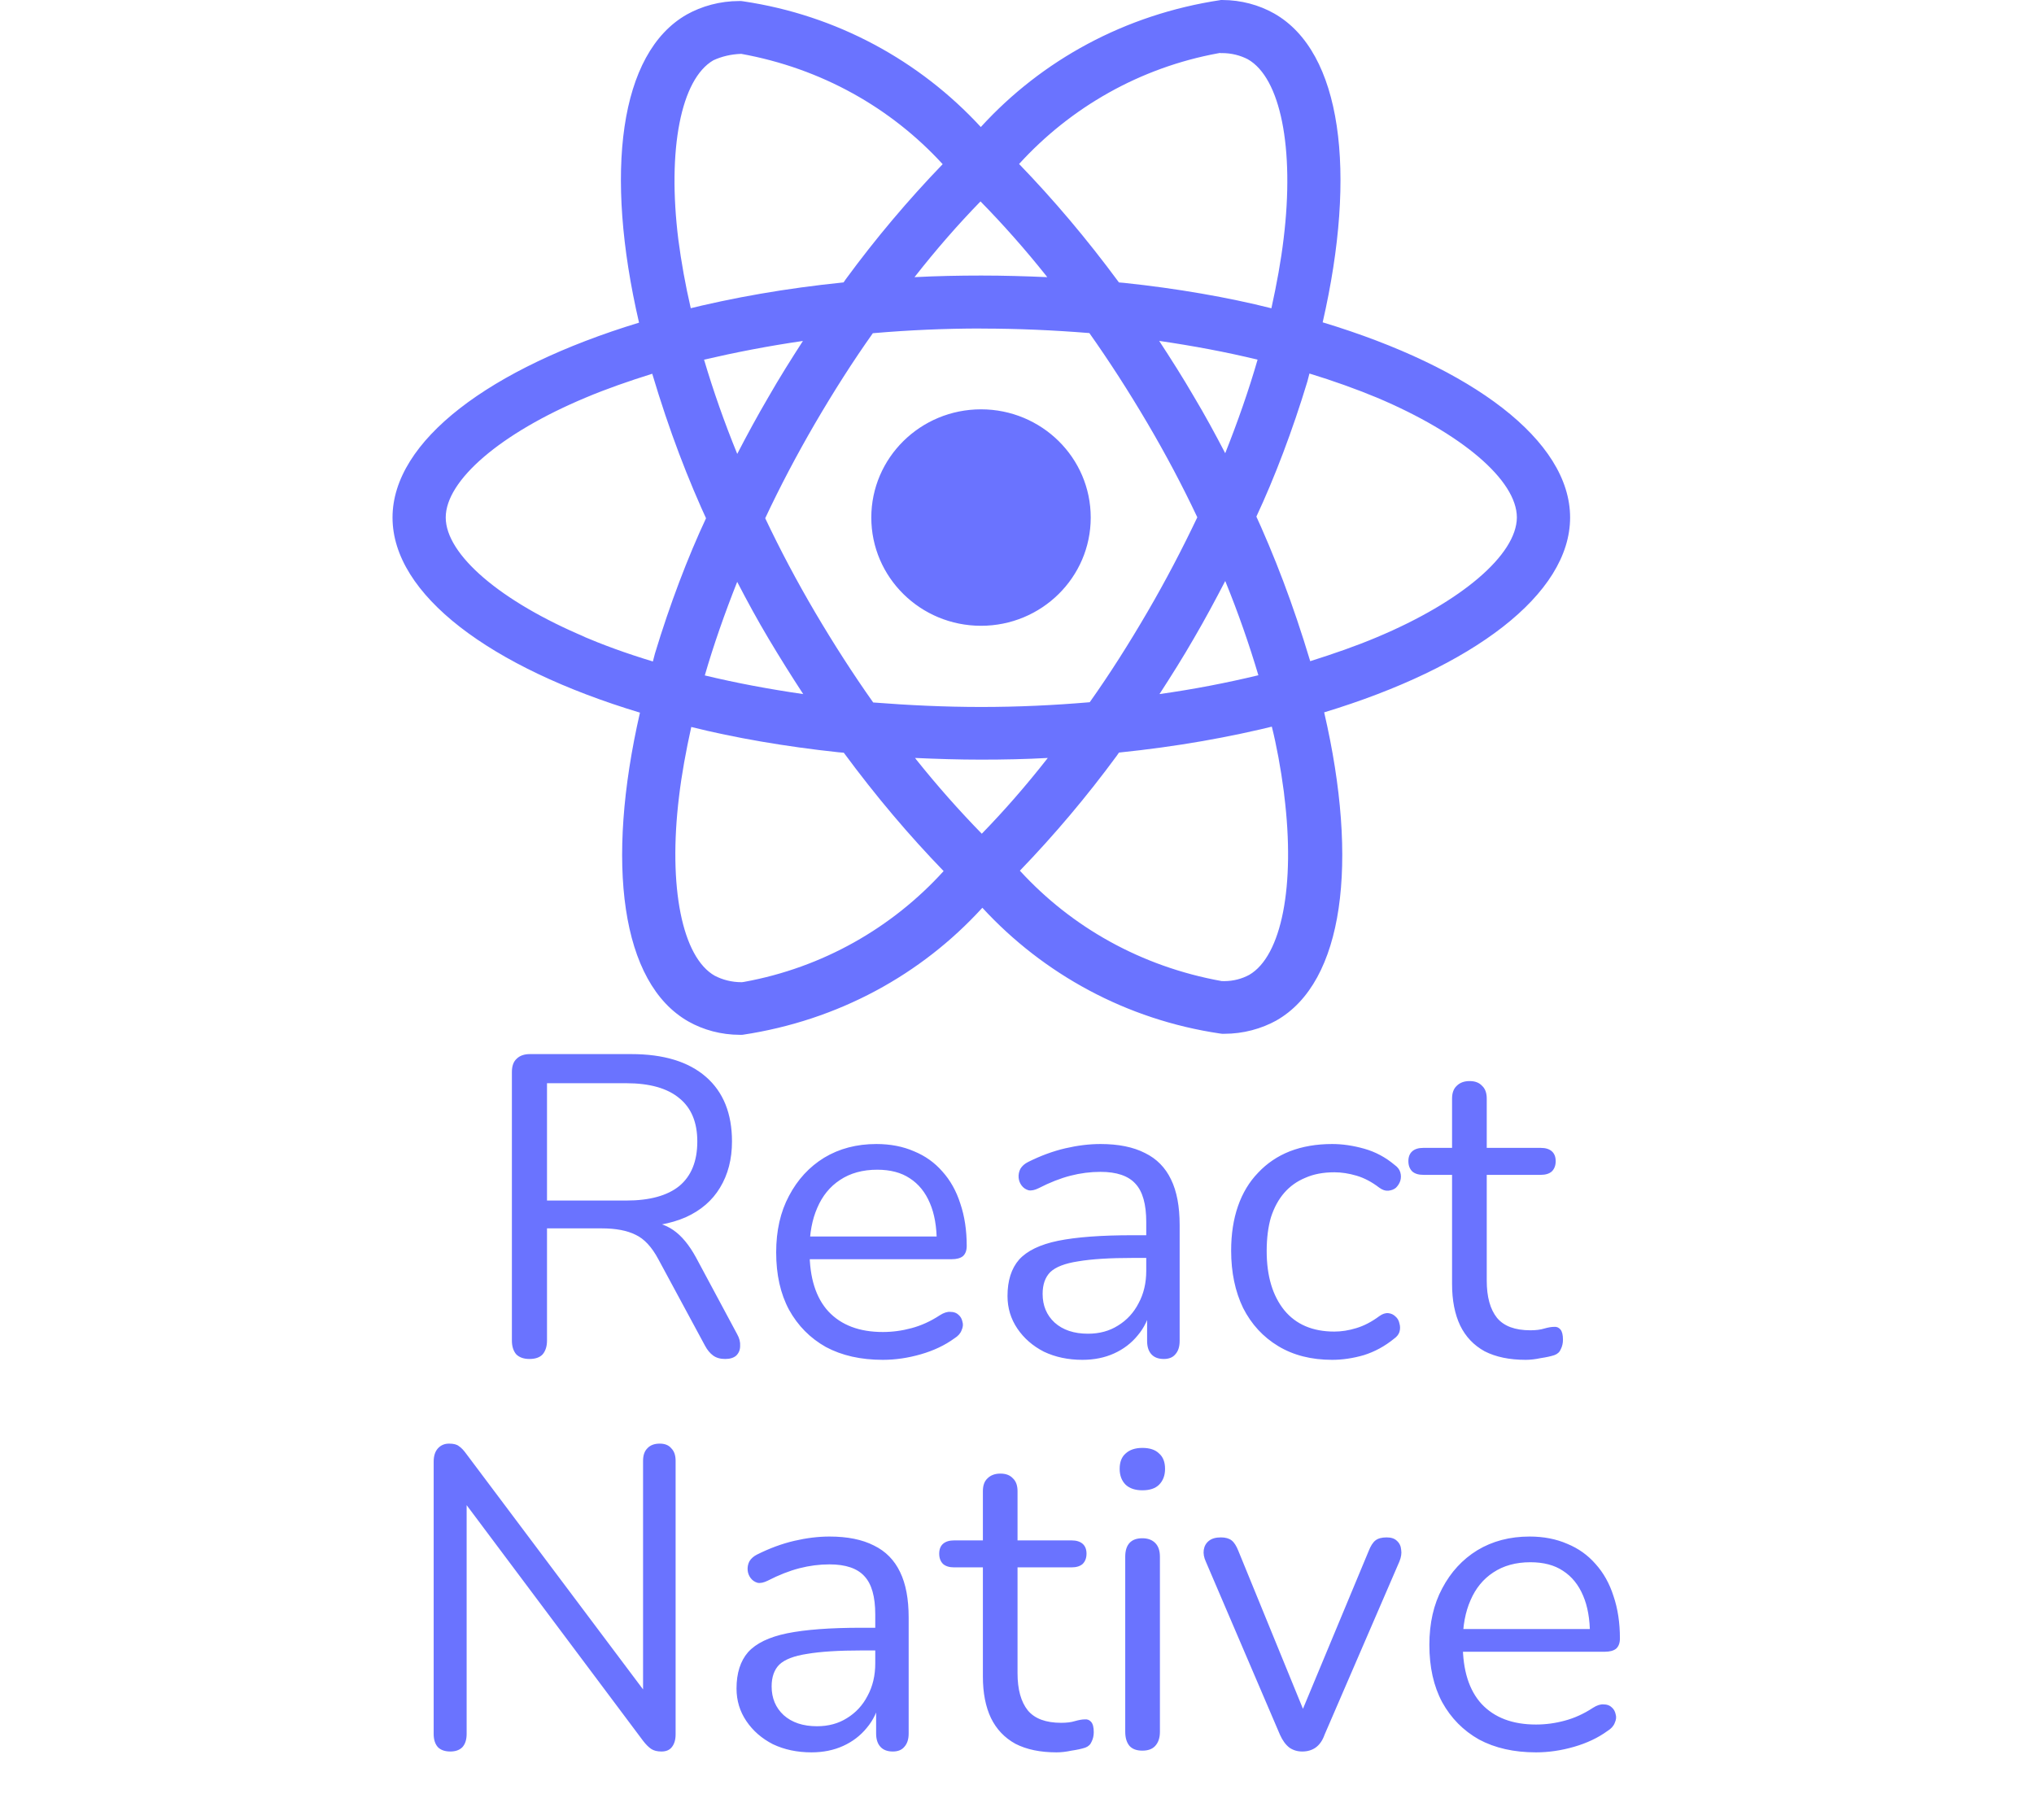
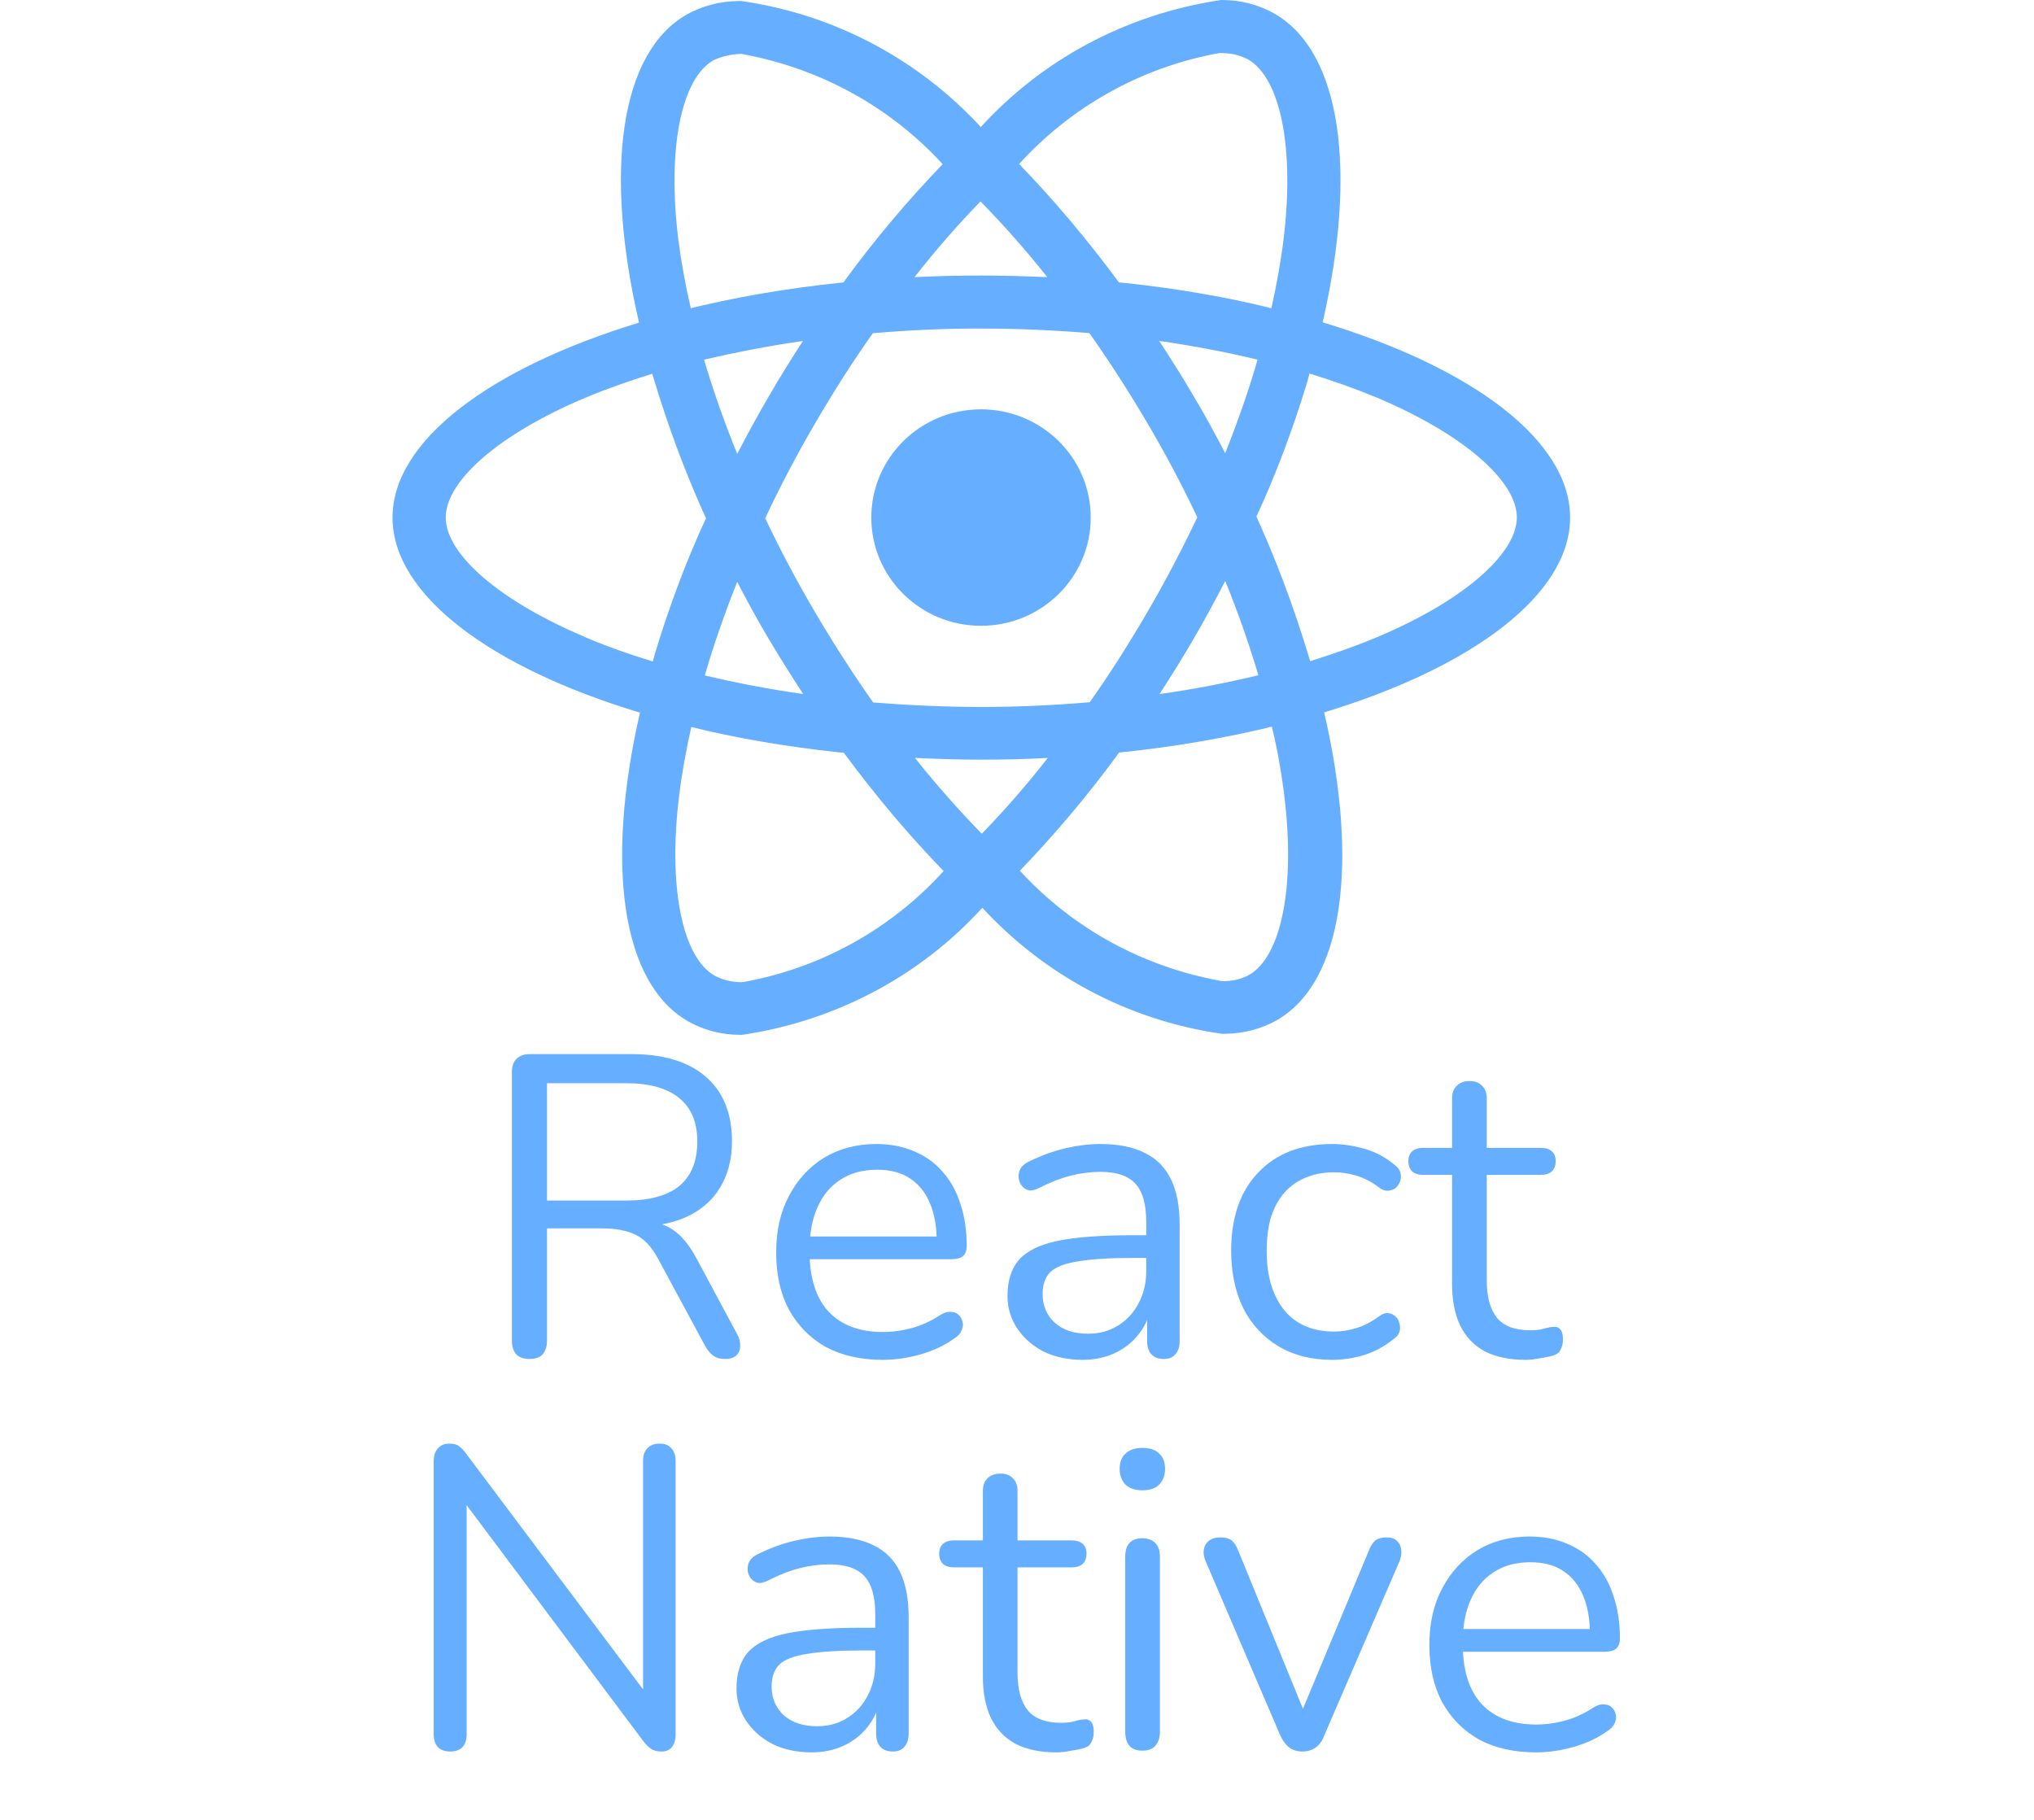
<svg xmlns="http://www.w3.org/2000/svg" width="57" height="51" viewBox="0 0 57 51" fill="none">
-   <path d="M25.643 21.241C26.248 21.268 26.867 21.288 27.493 21.288C28.125 21.288 28.75 21.275 29.363 21.241C28.75 22.023 28.145 22.715 27.505 23.373L27.514 23.365C26.877 22.713 26.265 22.021 25.688 21.3L25.643 21.241ZM19.373 20.373C20.565 20.672 22.019 20.925 23.502 21.082L23.646 21.094C24.554 22.324 25.471 23.406 26.456 24.424L26.444 24.411C25.002 26 23.055 27.115 20.854 27.516L20.793 27.525C20.788 27.525 20.784 27.525 20.78 27.525C20.507 27.525 20.249 27.459 20.024 27.341L20.033 27.346C19.117 26.83 18.72 24.858 19.029 22.323C19.103 21.698 19.224 21.042 19.372 20.372L19.373 20.373ZM35.64 20.359C35.77 20.873 35.892 21.529 35.979 22.196L35.989 22.289C36.304 24.823 35.915 26.793 35.007 27.32C34.804 27.43 34.562 27.495 34.305 27.495C34.28 27.495 34.254 27.494 34.229 27.493H34.232C31.973 27.086 30.028 25.978 28.589 24.409L28.581 24.4C29.548 23.398 30.459 22.318 31.294 21.182L31.358 21.09C32.982 20.923 34.438 20.665 35.856 20.312L35.64 20.358V20.359ZM20.66 16.308C20.935 16.839 21.223 17.369 21.54 17.901C21.856 18.43 22.179 18.947 22.509 19.451C21.554 19.313 20.632 19.14 19.751 18.928C19.998 18.074 20.309 17.189 20.659 16.305L20.66 16.308ZM34.335 16.28C34.699 17.172 35.008 18.061 35.264 18.923C34.384 19.135 33.454 19.316 32.493 19.451C32.823 18.942 33.153 18.418 33.462 17.881C33.771 17.352 34.061 16.811 34.337 16.279L34.335 16.28ZM18.278 10.474C18.757 12.078 19.272 13.42 19.872 14.714L19.789 14.516C19.277 15.607 18.769 16.942 18.354 18.315L18.296 18.537C17.52 18.302 16.895 18.07 16.286 17.811L16.413 17.859C14.031 16.859 12.491 15.544 12.491 14.502C12.491 13.46 14.031 12.139 16.413 11.143C16.99 10.899 17.624 10.679 18.278 10.474ZM36.696 10.468C37.362 10.671 37.994 10.898 38.586 11.143C40.968 12.148 42.508 13.46 42.508 14.502C42.501 15.544 40.961 16.862 38.58 17.86C38.002 18.104 37.369 18.323 36.717 18.529C36.233 16.919 35.718 15.578 35.12 14.282L35.204 14.486C35.715 13.396 36.223 12.062 36.638 10.689L36.696 10.465V10.468ZM32.484 9.553C33.44 9.693 34.361 9.865 35.242 10.079C34.995 10.936 34.686 11.818 34.335 12.701C34.06 12.172 33.771 11.639 33.454 11.109C33.145 10.577 32.815 10.059 32.485 9.554L32.484 9.553ZM22.502 9.553C22.172 10.064 21.842 10.588 21.534 11.127C21.224 11.656 20.935 12.188 20.66 12.72C20.296 11.829 19.986 10.943 19.73 10.079C20.61 9.875 21.538 9.694 22.501 9.555L22.502 9.553ZM27.5 9.208C28.517 9.208 29.531 9.253 30.528 9.334C31.086 10.123 31.628 10.964 32.154 11.857C32.665 12.725 33.132 13.605 33.553 14.497C33.13 15.386 32.666 16.274 32.16 17.142C31.638 18.038 31.098 18.89 30.538 19.679C29.536 19.765 28.522 19.812 27.498 19.812C26.48 19.812 25.467 19.764 24.47 19.686C23.912 18.897 23.368 18.052 22.844 17.163C22.333 16.294 21.866 15.414 21.444 14.523C21.861 13.632 22.332 12.741 22.837 11.872C23.36 10.976 23.9 10.127 24.46 9.338C25.462 9.251 26.476 9.206 27.5 9.206V9.208ZM27.479 5.646C28.117 6.297 28.729 6.989 29.304 7.71L29.348 7.767C28.743 7.74 28.124 7.722 27.498 7.722C26.866 7.722 26.241 7.735 25.628 7.767C26.24 6.986 26.845 6.294 27.486 5.635L27.477 5.644L27.479 5.646ZM20.765 1.508C23.024 1.916 24.969 3.024 26.409 4.592L26.417 4.601C25.45 5.604 24.538 6.684 23.703 7.823L23.64 7.914C22.017 8.08 20.561 8.336 19.143 8.689L19.359 8.643C19.205 7.979 19.091 7.335 19.01 6.718C18.695 4.184 19.084 2.213 19.992 1.689C20.219 1.584 20.484 1.519 20.763 1.51H20.767L20.765 1.508ZM34.2 1.481V1.489C34.215 1.489 34.231 1.488 34.249 1.488C34.512 1.488 34.759 1.552 34.977 1.665L34.968 1.661C35.884 2.179 36.281 4.15 35.972 6.686C35.898 7.31 35.777 7.968 35.629 8.639C34.435 8.337 32.981 8.082 31.498 7.927L31.357 7.915C30.448 6.684 29.531 5.602 28.546 4.582L28.559 4.595C30.002 3.01 31.945 1.894 34.142 1.492L34.204 1.482L34.2 1.481ZM34.207 0.002C31.52 0.405 29.194 1.692 27.495 3.55L27.486 3.56C25.775 1.703 23.449 0.424 20.828 0.037L20.767 0.029C20.752 0.029 20.735 0.029 20.717 0.029C20.177 0.029 19.669 0.169 19.23 0.415L19.246 0.407C17.355 1.483 16.932 4.835 17.908 9.042C13.722 10.317 11 12.356 11 14.504C11 16.661 13.736 18.706 17.934 19.971C16.966 24.194 17.398 27.552 19.293 28.627C19.709 28.862 20.209 29 20.74 29C20.764 29 20.788 29 20.812 28.999H20.808C23.495 28.596 25.821 27.308 27.52 25.449L27.529 25.439C29.24 27.297 31.566 28.576 34.187 28.963L34.249 28.971C34.265 28.971 34.286 28.971 34.306 28.971C34.843 28.971 35.348 28.832 35.785 28.59L35.77 28.597C37.659 27.523 38.084 24.17 37.108 19.963C41.278 18.698 44 16.655 44 14.503C44 12.346 41.264 10.302 37.066 9.033C38.034 4.815 37.602 1.454 35.707 0.378C35.286 0.14 34.782 0 34.246 0C34.231 0 34.217 0 34.203 0H34.205L34.207 0.002ZM30.566 14.504C30.566 16.179 29.19 17.537 27.492 17.537C25.794 17.537 24.417 16.179 24.417 14.504C24.417 12.829 25.794 11.471 27.492 11.471C28.341 11.471 29.109 11.811 29.666 12.359C30.223 12.909 30.566 13.666 30.566 14.504Z" fill="#6A73FF" />
-   <path d="M14.837 38.084C14.677 38.084 14.553 38.04 14.465 37.952C14.385 37.856 14.345 37.728 14.345 37.568V30.044C14.345 29.876 14.389 29.752 14.477 29.672C14.565 29.584 14.689 29.54 14.849 29.54H17.693C18.597 29.54 19.293 29.752 19.781 30.176C20.269 30.6 20.513 31.204 20.513 31.988C20.513 32.484 20.401 32.916 20.177 33.284C19.961 33.644 19.641 33.92 19.217 34.112C18.793 34.296 18.285 34.388 17.693 34.388L17.813 34.232H18.053C18.365 34.232 18.637 34.312 18.869 34.472C19.101 34.632 19.313 34.888 19.505 35.24L20.657 37.388C20.721 37.5 20.749 37.612 20.741 37.724C20.741 37.828 20.705 37.916 20.633 37.988C20.561 38.052 20.457 38.084 20.321 38.084C20.185 38.084 20.073 38.052 19.985 37.988C19.897 37.924 19.821 37.832 19.757 37.712L18.449 35.288C18.265 34.944 18.053 34.716 17.813 34.604C17.573 34.484 17.257 34.424 16.865 34.424H15.329V37.568C15.329 37.728 15.289 37.856 15.209 37.952C15.129 38.04 15.005 38.084 14.837 38.084ZM15.329 33.644H17.549C18.205 33.644 18.701 33.508 19.037 33.236C19.373 32.956 19.541 32.54 19.541 31.988C19.541 31.452 19.373 31.048 19.037 30.776C18.701 30.496 18.205 30.356 17.549 30.356H15.329V33.644ZM24.739 38.108C24.123 38.108 23.591 37.988 23.143 37.748C22.703 37.5 22.359 37.152 22.111 36.704C21.871 36.256 21.751 35.72 21.751 35.096C21.751 34.488 21.871 33.96 22.111 33.512C22.351 33.056 22.679 32.7 23.095 32.444C23.519 32.188 24.007 32.06 24.559 32.06C24.951 32.06 25.303 32.128 25.615 32.264C25.927 32.392 26.191 32.58 26.407 32.828C26.631 33.076 26.799 33.376 26.911 33.728C27.031 34.08 27.091 34.476 27.091 34.916C27.091 35.044 27.055 35.14 26.983 35.204C26.911 35.26 26.807 35.288 26.671 35.288H22.495V34.652H26.443L26.251 34.808C26.251 34.376 26.187 34.012 26.059 33.716C25.931 33.412 25.743 33.18 25.495 33.02C25.255 32.86 24.951 32.78 24.583 32.78C24.175 32.78 23.827 32.876 23.539 33.068C23.259 33.252 23.047 33.512 22.903 33.848C22.759 34.176 22.687 34.56 22.687 35V35.072C22.687 35.808 22.863 36.368 23.215 36.752C23.575 37.136 24.083 37.328 24.739 37.328C25.011 37.328 25.279 37.292 25.543 37.22C25.815 37.148 26.079 37.028 26.335 36.86C26.447 36.788 26.547 36.756 26.635 36.764C26.731 36.764 26.807 36.792 26.863 36.848C26.919 36.896 26.955 36.96 26.971 37.04C26.995 37.112 26.987 37.192 26.947 37.28C26.915 37.368 26.847 37.444 26.743 37.508C26.479 37.7 26.167 37.848 25.807 37.952C25.447 38.056 25.091 38.108 24.739 38.108ZM30.334 38.108C29.934 38.108 29.574 38.032 29.254 37.88C28.942 37.72 28.694 37.504 28.51 37.232C28.326 36.96 28.234 36.656 28.234 36.32C28.234 35.888 28.342 35.548 28.558 35.3C28.782 35.052 29.146 34.876 29.65 34.772C30.162 34.668 30.858 34.616 31.738 34.616H32.278V35.252H31.75C31.102 35.252 30.59 35.284 30.214 35.348C29.846 35.404 29.586 35.504 29.434 35.648C29.29 35.792 29.218 35.996 29.218 36.26C29.218 36.588 29.33 36.856 29.554 37.064C29.786 37.272 30.098 37.376 30.49 37.376C30.81 37.376 31.09 37.3 31.33 37.148C31.578 36.996 31.77 36.788 31.906 36.524C32.05 36.26 32.122 35.956 32.122 35.612V34.244C32.122 33.748 32.022 33.392 31.822 33.176C31.622 32.952 31.294 32.84 30.838 32.84C30.558 32.84 30.278 32.876 29.998 32.948C29.718 33.02 29.422 33.136 29.11 33.296C28.998 33.352 28.902 33.372 28.822 33.356C28.742 33.332 28.678 33.288 28.63 33.224C28.582 33.16 28.554 33.088 28.546 33.008C28.538 32.92 28.554 32.836 28.594 32.756C28.642 32.676 28.714 32.612 28.81 32.564C29.162 32.388 29.51 32.26 29.854 32.18C30.198 32.1 30.526 32.06 30.838 32.06C31.342 32.06 31.758 32.144 32.086 32.312C32.414 32.472 32.658 32.72 32.818 33.056C32.978 33.384 33.058 33.808 33.058 34.328V37.58C33.058 37.74 33.018 37.864 32.938 37.952C32.866 38.04 32.758 38.084 32.614 38.084C32.462 38.084 32.346 38.04 32.266 37.952C32.186 37.864 32.146 37.74 32.146 37.58V36.644H32.254C32.19 36.948 32.066 37.208 31.882 37.424C31.706 37.64 31.486 37.808 31.222 37.928C30.958 38.048 30.662 38.108 30.334 38.108ZM37.333 38.108C36.749 38.108 36.245 37.98 35.821 37.724C35.397 37.468 35.069 37.112 34.837 36.656C34.613 36.192 34.501 35.656 34.501 35.048C34.501 34.584 34.565 34.168 34.693 33.8C34.821 33.432 35.009 33.12 35.257 32.864C35.505 32.6 35.801 32.4 36.145 32.264C36.497 32.128 36.893 32.06 37.333 32.06C37.621 32.06 37.921 32.104 38.233 32.192C38.545 32.28 38.829 32.432 39.085 32.648C39.165 32.704 39.217 32.772 39.241 32.852C39.265 32.932 39.265 33.012 39.241 33.092C39.217 33.164 39.177 33.228 39.121 33.284C39.065 33.332 38.993 33.36 38.905 33.368C38.825 33.376 38.741 33.348 38.653 33.284C38.445 33.124 38.233 33.012 38.017 32.948C37.801 32.884 37.593 32.852 37.393 32.852C37.081 32.852 36.809 32.904 36.577 33.008C36.345 33.104 36.149 33.244 35.989 33.428C35.829 33.612 35.705 33.84 35.617 34.112C35.537 34.384 35.497 34.7 35.497 35.06C35.497 35.756 35.661 36.308 35.989 36.716C36.317 37.116 36.785 37.316 37.393 37.316C37.593 37.316 37.797 37.284 38.005 37.22C38.221 37.156 38.437 37.044 38.653 36.884C38.741 36.82 38.825 36.792 38.905 36.8C38.985 36.808 39.053 36.84 39.109 36.896C39.165 36.944 39.201 37.008 39.217 37.088C39.241 37.168 39.241 37.248 39.217 37.328C39.193 37.4 39.141 37.464 39.061 37.52C38.805 37.728 38.525 37.88 38.221 37.976C37.917 38.064 37.621 38.108 37.333 38.108ZM42.756 38.108C42.3 38.108 41.916 38.028 41.604 37.868C41.3 37.7 41.072 37.46 40.92 37.148C40.768 36.828 40.692 36.44 40.692 35.984V32.924H39.888C39.752 32.924 39.648 32.892 39.576 32.828C39.504 32.756 39.468 32.66 39.468 32.54C39.468 32.42 39.504 32.328 39.576 32.264C39.648 32.2 39.752 32.168 39.888 32.168H40.692V30.788C40.692 30.628 40.736 30.508 40.824 30.428C40.912 30.34 41.032 30.296 41.184 30.296C41.336 30.296 41.452 30.34 41.532 30.428C41.62 30.508 41.664 30.628 41.664 30.788V32.168H43.176C43.312 32.168 43.416 32.2 43.488 32.264C43.56 32.328 43.596 32.42 43.596 32.54C43.596 32.66 43.56 32.756 43.488 32.828C43.416 32.892 43.312 32.924 43.176 32.924H41.664V35.888C41.664 36.344 41.76 36.692 41.952 36.932C42.144 37.164 42.456 37.28 42.888 37.28C43.04 37.28 43.168 37.264 43.272 37.232C43.384 37.2 43.476 37.184 43.548 37.184C43.62 37.176 43.68 37.2 43.728 37.256C43.776 37.312 43.8 37.408 43.8 37.544C43.8 37.64 43.78 37.728 43.74 37.808C43.708 37.888 43.648 37.944 43.56 37.976C43.464 38.008 43.336 38.036 43.176 38.06C43.024 38.092 42.884 38.108 42.756 38.108Z" fill="#6A73FF" />
-   <path d="M12.621 49.084C12.469 49.084 12.353 49.044 12.273 48.964C12.193 48.876 12.153 48.752 12.153 48.592V40.96C12.153 40.8 12.193 40.676 12.273 40.588C12.353 40.5 12.457 40.456 12.585 40.456C12.713 40.456 12.805 40.48 12.861 40.528C12.925 40.568 12.997 40.644 13.077 40.756L18.309 47.728H18.021V40.936C18.021 40.784 18.061 40.668 18.141 40.588C18.221 40.5 18.337 40.456 18.489 40.456C18.633 40.456 18.741 40.5 18.813 40.588C18.893 40.668 18.933 40.784 18.933 40.936V48.604C18.933 48.756 18.897 48.876 18.825 48.964C18.761 49.044 18.665 49.084 18.537 49.084C18.417 49.084 18.321 49.06 18.249 49.012C18.177 48.964 18.101 48.888 18.021 48.784L12.801 41.812H13.077V48.592C13.077 48.752 13.037 48.876 12.957 48.964C12.877 49.044 12.765 49.084 12.621 49.084ZM22.74 49.108C22.34 49.108 21.98 49.032 21.66 48.88C21.348 48.72 21.1 48.504 20.916 48.232C20.732 47.96 20.64 47.656 20.64 47.32C20.64 46.888 20.748 46.548 20.964 46.3C21.188 46.052 21.552 45.876 22.056 45.772C22.568 45.668 23.264 45.616 24.144 45.616H24.684V46.252H24.156C23.508 46.252 22.996 46.284 22.62 46.348C22.252 46.404 21.992 46.504 21.84 46.648C21.696 46.792 21.624 46.996 21.624 47.26C21.624 47.588 21.736 47.856 21.96 48.064C22.192 48.272 22.504 48.376 22.896 48.376C23.216 48.376 23.496 48.3 23.736 48.148C23.984 47.996 24.176 47.788 24.312 47.524C24.456 47.26 24.528 46.956 24.528 46.612V45.244C24.528 44.748 24.428 44.392 24.228 44.176C24.028 43.952 23.7 43.84 23.244 43.84C22.964 43.84 22.684 43.876 22.404 43.948C22.124 44.02 21.828 44.136 21.516 44.296C21.404 44.352 21.308 44.372 21.228 44.356C21.148 44.332 21.084 44.288 21.036 44.224C20.988 44.16 20.96 44.088 20.952 44.008C20.944 43.92 20.96 43.836 21 43.756C21.048 43.676 21.12 43.612 21.216 43.564C21.568 43.388 21.916 43.26 22.26 43.18C22.604 43.1 22.932 43.06 23.244 43.06C23.748 43.06 24.164 43.144 24.492 43.312C24.82 43.472 25.064 43.72 25.224 44.056C25.384 44.384 25.464 44.808 25.464 45.328V48.58C25.464 48.74 25.424 48.864 25.344 48.952C25.272 49.04 25.164 49.084 25.02 49.084C24.868 49.084 24.752 49.04 24.672 48.952C24.592 48.864 24.552 48.74 24.552 48.58V47.644H24.66C24.596 47.948 24.472 48.208 24.288 48.424C24.112 48.64 23.892 48.808 23.628 48.928C23.364 49.048 23.068 49.108 22.74 49.108ZM29.608 49.108C29.151 49.108 28.767 49.028 28.456 48.868C28.151 48.7 27.924 48.46 27.771 48.148C27.619 47.828 27.544 47.44 27.544 46.984V43.924H26.739C26.604 43.924 26.5 43.892 26.427 43.828C26.355 43.756 26.32 43.66 26.32 43.54C26.32 43.42 26.355 43.328 26.427 43.264C26.5 43.2 26.604 43.168 26.739 43.168H27.544V41.788C27.544 41.628 27.587 41.508 27.675 41.428C27.764 41.34 27.884 41.296 28.035 41.296C28.188 41.296 28.303 41.34 28.384 41.428C28.471 41.508 28.515 41.628 28.515 41.788V43.168H30.027C30.163 43.168 30.267 43.2 30.34 43.264C30.412 43.328 30.448 43.42 30.448 43.54C30.448 43.66 30.412 43.756 30.34 43.828C30.267 43.892 30.163 43.924 30.027 43.924H28.515V46.888C28.515 47.344 28.611 47.692 28.803 47.932C28.995 48.164 29.308 48.28 29.739 48.28C29.892 48.28 30.02 48.264 30.123 48.232C30.235 48.2 30.328 48.184 30.399 48.184C30.471 48.176 30.532 48.2 30.579 48.256C30.628 48.312 30.651 48.408 30.651 48.544C30.651 48.64 30.631 48.728 30.591 48.808C30.559 48.888 30.5 48.944 30.412 48.976C30.316 49.008 30.188 49.036 30.027 49.06C29.875 49.092 29.735 49.108 29.608 49.108ZM32.013 49.06C31.853 49.06 31.733 49.016 31.653 48.928C31.573 48.832 31.533 48.7 31.533 48.532V43.624C31.533 43.456 31.573 43.328 31.653 43.24C31.733 43.152 31.853 43.108 32.013 43.108C32.165 43.108 32.285 43.152 32.373 43.24C32.461 43.328 32.505 43.456 32.505 43.624V48.532C32.505 48.7 32.461 48.832 32.373 48.928C32.293 49.016 32.173 49.06 32.013 49.06ZM32.013 41.764C31.813 41.764 31.657 41.712 31.545 41.608C31.433 41.496 31.377 41.348 31.377 41.164C31.377 40.972 31.433 40.828 31.545 40.732C31.657 40.628 31.813 40.576 32.013 40.576C32.221 40.576 32.377 40.628 32.481 40.732C32.593 40.828 32.649 40.972 32.649 41.164C32.649 41.348 32.593 41.496 32.481 41.608C32.377 41.712 32.221 41.764 32.013 41.764ZM36.494 49.084C36.358 49.084 36.238 49.048 36.134 48.976C36.03 48.896 35.942 48.776 35.87 48.616L33.794 43.768C33.738 43.648 33.718 43.536 33.734 43.432C33.75 43.328 33.798 43.244 33.878 43.18C33.958 43.116 34.07 43.084 34.214 43.084C34.342 43.084 34.442 43.112 34.514 43.168C34.586 43.224 34.65 43.324 34.706 43.468L36.674 48.28H36.35L38.354 43.468C38.41 43.324 38.474 43.224 38.546 43.168C38.618 43.112 38.722 43.084 38.858 43.084C38.986 43.084 39.082 43.116 39.146 43.18C39.218 43.244 39.258 43.328 39.266 43.432C39.282 43.528 39.266 43.636 39.218 43.756L37.118 48.616C37.062 48.776 36.978 48.896 36.866 48.976C36.762 49.048 36.638 49.084 36.494 49.084ZM43.044 49.108C42.428 49.108 41.896 48.988 41.448 48.748C41.008 48.5 40.664 48.152 40.416 47.704C40.176 47.256 40.056 46.72 40.056 46.096C40.056 45.488 40.176 44.96 40.416 44.512C40.656 44.056 40.984 43.7 41.4 43.444C41.824 43.188 42.312 43.06 42.864 43.06C43.256 43.06 43.608 43.128 43.92 43.264C44.232 43.392 44.496 43.58 44.712 43.828C44.936 44.076 45.104 44.376 45.216 44.728C45.336 45.08 45.396 45.476 45.396 45.916C45.396 46.044 45.36 46.14 45.288 46.204C45.216 46.26 45.112 46.288 44.976 46.288H40.8V45.652H44.748L44.556 45.808C44.556 45.376 44.492 45.012 44.364 44.716C44.236 44.412 44.048 44.18 43.8 44.02C43.56 43.86 43.256 43.78 42.888 43.78C42.48 43.78 42.132 43.876 41.844 44.068C41.564 44.252 41.352 44.512 41.208 44.848C41.064 45.176 40.992 45.56 40.992 46V46.072C40.992 46.808 41.168 47.368 41.52 47.752C41.88 48.136 42.388 48.328 43.044 48.328C43.316 48.328 43.584 48.292 43.848 48.22C44.12 48.148 44.384 48.028 44.64 47.86C44.752 47.788 44.852 47.756 44.94 47.764C45.036 47.764 45.112 47.792 45.168 47.848C45.224 47.896 45.26 47.96 45.276 48.04C45.3 48.112 45.292 48.192 45.252 48.28C45.22 48.368 45.152 48.444 45.048 48.508C44.784 48.7 44.472 48.848 44.112 48.952C43.752 49.056 43.396 49.108 43.044 49.108Z" fill="#6A73FF" />
+   <path d="M25.643 21.241C26.248 21.268 26.867 21.288 27.493 21.288C28.125 21.288 28.75 21.275 29.363 21.241C28.75 22.023 28.145 22.715 27.505 23.373L27.514 23.365C26.877 22.713 26.265 22.021 25.688 21.3L25.643 21.241ZM19.373 20.373C20.565 20.672 22.019 20.925 23.502 21.082L23.646 21.094C24.554 22.324 25.471 23.406 26.456 24.424L26.444 24.411C25.002 26 23.055 27.115 20.854 27.516L20.793 27.525C20.788 27.525 20.784 27.525 20.78 27.525C20.507 27.525 20.249 27.459 20.024 27.341L20.033 27.346C19.117 26.83 18.72 24.858 19.029 22.323C19.103 21.698 19.224 21.042 19.372 20.372L19.373 20.373ZM35.64 20.359C35.77 20.873 35.892 21.529 35.979 22.196L35.989 22.289C36.304 24.823 35.915 26.793 35.007 27.32C34.804 27.43 34.562 27.495 34.305 27.495C34.28 27.495 34.254 27.494 34.229 27.493H34.232C31.973 27.086 30.028 25.978 28.589 24.409L28.581 24.4C29.548 23.398 30.459 22.318 31.294 21.182L31.358 21.09C32.982 20.923 34.438 20.665 35.856 20.312L35.64 20.358V20.359ZM20.66 16.308C20.935 16.839 21.223 17.369 21.54 17.901C21.856 18.43 22.179 18.947 22.509 19.451C21.554 19.313 20.632 19.14 19.751 18.928C19.998 18.074 20.309 17.189 20.659 16.305L20.66 16.308ZM34.335 16.28C34.699 17.172 35.008 18.061 35.264 18.923C34.384 19.135 33.454 19.316 32.493 19.451C32.823 18.942 33.153 18.418 33.462 17.881C33.771 17.352 34.061 16.811 34.337 16.279L34.335 16.28ZM18.278 10.474C18.757 12.078 19.272 13.42 19.872 14.714L19.789 14.516C19.277 15.607 18.769 16.942 18.354 18.315L18.296 18.537C17.52 18.302 16.895 18.07 16.286 17.811L16.413 17.859C14.031 16.859 12.491 15.544 12.491 14.502C12.491 13.46 14.031 12.139 16.413 11.143C16.99 10.899 17.624 10.679 18.278 10.474ZM36.696 10.468C37.362 10.671 37.994 10.898 38.586 11.143C40.968 12.148 42.508 13.46 42.508 14.502C42.501 15.544 40.961 16.862 38.58 17.86C38.002 18.104 37.369 18.323 36.717 18.529C36.233 16.919 35.718 15.578 35.12 14.282L35.204 14.486C35.715 13.396 36.223 12.062 36.638 10.689L36.696 10.465V10.468ZM32.484 9.553C33.44 9.693 34.361 9.865 35.242 10.079C34.995 10.936 34.686 11.818 34.335 12.701C34.06 12.172 33.771 11.639 33.454 11.109C33.145 10.577 32.815 10.059 32.485 9.554L32.484 9.553ZM22.502 9.553C22.172 10.064 21.842 10.588 21.534 11.127C21.224 11.656 20.935 12.188 20.66 12.72C20.296 11.829 19.986 10.943 19.73 10.079C20.61 9.875 21.538 9.694 22.501 9.555L22.502 9.553ZM27.5 9.208C28.517 9.208 29.531 9.253 30.528 9.334C31.086 10.123 31.628 10.964 32.154 11.857C32.665 12.725 33.132 13.605 33.553 14.497C33.13 15.386 32.666 16.274 32.16 17.142C31.638 18.038 31.098 18.89 30.538 19.679C29.536 19.765 28.522 19.812 27.498 19.812C26.48 19.812 25.467 19.764 24.47 19.686C23.912 18.897 23.368 18.052 22.844 17.163C22.333 16.294 21.866 15.414 21.444 14.523C21.861 13.632 22.332 12.741 22.837 11.872C23.36 10.976 23.9 10.127 24.46 9.338C25.462 9.251 26.476 9.206 27.5 9.206V9.208ZM27.479 5.646C28.117 6.297 28.729 6.989 29.304 7.71L29.348 7.767C28.743 7.74 28.124 7.722 27.498 7.722C26.866 7.722 26.241 7.735 25.628 7.767C26.24 6.986 26.845 6.294 27.486 5.635L27.477 5.644L27.479 5.646ZM20.765 1.508C23.024 1.916 24.969 3.024 26.409 4.592L26.417 4.601C25.45 5.604 24.538 6.684 23.703 7.823L23.64 7.914C22.017 8.08 20.561 8.336 19.143 8.689L19.359 8.643C19.205 7.979 19.091 7.335 19.01 6.718C18.695 4.184 19.084 2.213 19.992 1.689C20.219 1.584 20.484 1.519 20.763 1.51H20.767L20.765 1.508ZM34.2 1.481V1.489C34.215 1.489 34.231 1.488 34.249 1.488C34.512 1.488 34.759 1.552 34.977 1.665L34.968 1.661C35.884 2.179 36.281 4.15 35.972 6.686C35.898 7.31 35.777 7.968 35.629 8.639C34.435 8.337 32.981 8.082 31.498 7.927L31.357 7.915C30.448 6.684 29.531 5.602 28.546 4.582L28.559 4.595C30.002 3.01 31.945 1.894 34.142 1.492L34.204 1.482L34.2 1.481ZM34.207 0.002C31.52 0.405 29.194 1.692 27.495 3.55L27.486 3.56C25.775 1.703 23.449 0.424 20.828 0.037L20.767 0.029C20.752 0.029 20.735 0.029 20.717 0.029C20.177 0.029 19.669 0.169 19.23 0.415L19.246 0.407C17.355 1.483 16.932 4.835 17.908 9.042C13.722 10.317 11 12.356 11 14.504C11 16.661 13.736 18.706 17.934 19.971C16.966 24.194 17.398 27.552 19.293 28.627C19.709 28.862 20.209 29 20.74 29C20.764 29 20.788 29 20.812 28.999H20.808C23.495 28.596 25.821 27.308 27.52 25.449L27.529 25.439C29.24 27.297 31.566 28.576 34.187 28.963L34.249 28.971C34.265 28.971 34.286 28.971 34.306 28.971C34.843 28.971 35.348 28.832 35.785 28.59L35.77 28.597C37.659 27.523 38.084 24.17 37.108 19.963C41.278 18.698 44 16.655 44 14.503C44 12.346 41.264 10.302 37.066 9.033C38.034 4.815 37.602 1.454 35.707 0.378C35.286 0.14 34.782 0 34.246 0C34.231 0 34.217 0 34.203 0H34.205L34.207 0.002ZM30.566 14.504C30.566 16.179 29.19 17.537 27.492 17.537C25.794 17.537 24.417 16.179 24.417 14.504C24.417 12.829 25.794 11.471 27.492 11.471C28.341 11.471 29.109 11.811 29.666 12.359C30.223 12.909 30.566 13.666 30.566 14.504Z" fill="#66AEFF" />
+   <path d="M14.837 38.084C14.677 38.084 14.553 38.04 14.465 37.952C14.385 37.856 14.345 37.728 14.345 37.568V30.044C14.345 29.876 14.389 29.752 14.477 29.672C14.565 29.584 14.689 29.54 14.849 29.54H17.693C18.597 29.54 19.293 29.752 19.781 30.176C20.269 30.6 20.513 31.204 20.513 31.988C20.513 32.484 20.401 32.916 20.177 33.284C19.961 33.644 19.641 33.92 19.217 34.112C18.793 34.296 18.285 34.388 17.693 34.388L17.813 34.232H18.053C18.365 34.232 18.637 34.312 18.869 34.472C19.101 34.632 19.313 34.888 19.505 35.24L20.657 37.388C20.721 37.5 20.749 37.612 20.741 37.724C20.741 37.828 20.705 37.916 20.633 37.988C20.561 38.052 20.457 38.084 20.321 38.084C20.185 38.084 20.073 38.052 19.985 37.988C19.897 37.924 19.821 37.832 19.757 37.712L18.449 35.288C18.265 34.944 18.053 34.716 17.813 34.604C17.573 34.484 17.257 34.424 16.865 34.424H15.329V37.568C15.329 37.728 15.289 37.856 15.209 37.952C15.129 38.04 15.005 38.084 14.837 38.084ZM15.329 33.644H17.549C18.205 33.644 18.701 33.508 19.037 33.236C19.373 32.956 19.541 32.54 19.541 31.988C19.541 31.452 19.373 31.048 19.037 30.776C18.701 30.496 18.205 30.356 17.549 30.356H15.329V33.644ZM24.739 38.108C24.123 38.108 23.591 37.988 23.143 37.748C22.703 37.5 22.359 37.152 22.111 36.704C21.871 36.256 21.751 35.72 21.751 35.096C21.751 34.488 21.871 33.96 22.111 33.512C22.351 33.056 22.679 32.7 23.095 32.444C23.519 32.188 24.007 32.06 24.559 32.06C24.951 32.06 25.303 32.128 25.615 32.264C25.927 32.392 26.191 32.58 26.407 32.828C26.631 33.076 26.799 33.376 26.911 33.728C27.031 34.08 27.091 34.476 27.091 34.916C27.091 35.044 27.055 35.14 26.983 35.204C26.911 35.26 26.807 35.288 26.671 35.288H22.495V34.652H26.443L26.251 34.808C26.251 34.376 26.187 34.012 26.059 33.716C25.931 33.412 25.743 33.18 25.495 33.02C25.255 32.86 24.951 32.78 24.583 32.78C24.175 32.78 23.827 32.876 23.539 33.068C23.259 33.252 23.047 33.512 22.903 33.848C22.759 34.176 22.687 34.56 22.687 35V35.072C22.687 35.808 22.863 36.368 23.215 36.752C23.575 37.136 24.083 37.328 24.739 37.328C25.011 37.328 25.279 37.292 25.543 37.22C25.815 37.148 26.079 37.028 26.335 36.86C26.447 36.788 26.547 36.756 26.635 36.764C26.731 36.764 26.807 36.792 26.863 36.848C26.919 36.896 26.955 36.96 26.971 37.04C26.995 37.112 26.987 37.192 26.947 37.28C26.915 37.368 26.847 37.444 26.743 37.508C26.479 37.7 26.167 37.848 25.807 37.952C25.447 38.056 25.091 38.108 24.739 38.108ZM30.334 38.108C29.934 38.108 29.574 38.032 29.254 37.88C28.942 37.72 28.694 37.504 28.51 37.232C28.326 36.96 28.234 36.656 28.234 36.32C28.234 35.888 28.342 35.548 28.558 35.3C28.782 35.052 29.146 34.876 29.65 34.772C30.162 34.668 30.858 34.616 31.738 34.616H32.278V35.252H31.75C31.102 35.252 30.59 35.284 30.214 35.348C29.846 35.404 29.586 35.504 29.434 35.648C29.29 35.792 29.218 35.996 29.218 36.26C29.218 36.588 29.33 36.856 29.554 37.064C29.786 37.272 30.098 37.376 30.49 37.376C30.81 37.376 31.09 37.3 31.33 37.148C31.578 36.996 31.77 36.788 31.906 36.524C32.05 36.26 32.122 35.956 32.122 35.612V34.244C32.122 33.748 32.022 33.392 31.822 33.176C31.622 32.952 31.294 32.84 30.838 32.84C30.558 32.84 30.278 32.876 29.998 32.948C29.718 33.02 29.422 33.136 29.11 33.296C28.998 33.352 28.902 33.372 28.822 33.356C28.742 33.332 28.678 33.288 28.63 33.224C28.582 33.16 28.554 33.088 28.546 33.008C28.538 32.92 28.554 32.836 28.594 32.756C28.642 32.676 28.714 32.612 28.81 32.564C29.162 32.388 29.51 32.26 29.854 32.18C30.198 32.1 30.526 32.06 30.838 32.06C31.342 32.06 31.758 32.144 32.086 32.312C32.414 32.472 32.658 32.72 32.818 33.056C32.978 33.384 33.058 33.808 33.058 34.328V37.58C33.058 37.74 33.018 37.864 32.938 37.952C32.866 38.04 32.758 38.084 32.614 38.084C32.462 38.084 32.346 38.04 32.266 37.952C32.186 37.864 32.146 37.74 32.146 37.58V36.644H32.254C32.19 36.948 32.066 37.208 31.882 37.424C31.706 37.64 31.486 37.808 31.222 37.928C30.958 38.048 30.662 38.108 30.334 38.108ZM37.333 38.108C36.749 38.108 36.245 37.98 35.821 37.724C35.397 37.468 35.069 37.112 34.837 36.656C34.613 36.192 34.501 35.656 34.501 35.048C34.501 34.584 34.565 34.168 34.693 33.8C34.821 33.432 35.009 33.12 35.257 32.864C35.505 32.6 35.801 32.4 36.145 32.264C36.497 32.128 36.893 32.06 37.333 32.06C37.621 32.06 37.921 32.104 38.233 32.192C38.545 32.28 38.829 32.432 39.085 32.648C39.165 32.704 39.217 32.772 39.241 32.852C39.265 32.932 39.265 33.012 39.241 33.092C39.217 33.164 39.177 33.228 39.121 33.284C39.065 33.332 38.993 33.36 38.905 33.368C38.825 33.376 38.741 33.348 38.653 33.284C38.445 33.124 38.233 33.012 38.017 32.948C37.801 32.884 37.593 32.852 37.393 32.852C37.081 32.852 36.809 32.904 36.577 33.008C36.345 33.104 36.149 33.244 35.989 33.428C35.829 33.612 35.705 33.84 35.617 34.112C35.537 34.384 35.497 34.7 35.497 35.06C35.497 35.756 35.661 36.308 35.989 36.716C36.317 37.116 36.785 37.316 37.393 37.316C37.593 37.316 37.797 37.284 38.005 37.22C38.221 37.156 38.437 37.044 38.653 36.884C38.741 36.82 38.825 36.792 38.905 36.8C38.985 36.808 39.053 36.84 39.109 36.896C39.165 36.944 39.201 37.008 39.217 37.088C39.241 37.168 39.241 37.248 39.217 37.328C39.193 37.4 39.141 37.464 39.061 37.52C38.805 37.728 38.525 37.88 38.221 37.976C37.917 38.064 37.621 38.108 37.333 38.108ZM42.756 38.108C42.3 38.108 41.916 38.028 41.604 37.868C41.3 37.7 41.072 37.46 40.92 37.148C40.768 36.828 40.692 36.44 40.692 35.984V32.924H39.888C39.752 32.924 39.648 32.892 39.576 32.828C39.504 32.756 39.468 32.66 39.468 32.54C39.468 32.42 39.504 32.328 39.576 32.264C39.648 32.2 39.752 32.168 39.888 32.168H40.692V30.788C40.692 30.628 40.736 30.508 40.824 30.428C40.912 30.34 41.032 30.296 41.184 30.296C41.336 30.296 41.452 30.34 41.532 30.428C41.62 30.508 41.664 30.628 41.664 30.788V32.168H43.176C43.312 32.168 43.416 32.2 43.488 32.264C43.56 32.328 43.596 32.42 43.596 32.54C43.596 32.66 43.56 32.756 43.488 32.828C43.416 32.892 43.312 32.924 43.176 32.924H41.664V35.888C41.664 36.344 41.76 36.692 41.952 36.932C42.144 37.164 42.456 37.28 42.888 37.28C43.04 37.28 43.168 37.264 43.272 37.232C43.384 37.2 43.476 37.184 43.548 37.184C43.62 37.176 43.68 37.2 43.728 37.256C43.776 37.312 43.8 37.408 43.8 37.544C43.8 37.64 43.78 37.728 43.74 37.808C43.708 37.888 43.648 37.944 43.56 37.976C43.464 38.008 43.336 38.036 43.176 38.06C43.024 38.092 42.884 38.108 42.756 38.108Z" fill="#66AEFF" />
+   <path d="M12.621 49.084C12.469 49.084 12.353 49.044 12.273 48.964C12.193 48.876 12.153 48.752 12.153 48.592V40.96C12.153 40.8 12.193 40.676 12.273 40.588C12.353 40.5 12.457 40.456 12.585 40.456C12.713 40.456 12.805 40.48 12.861 40.528C12.925 40.568 12.997 40.644 13.077 40.756L18.309 47.728H18.021V40.936C18.021 40.784 18.061 40.668 18.141 40.588C18.221 40.5 18.337 40.456 18.489 40.456C18.633 40.456 18.741 40.5 18.813 40.588C18.893 40.668 18.933 40.784 18.933 40.936V48.604C18.933 48.756 18.897 48.876 18.825 48.964C18.761 49.044 18.665 49.084 18.537 49.084C18.417 49.084 18.321 49.06 18.249 49.012C18.177 48.964 18.101 48.888 18.021 48.784L12.801 41.812H13.077V48.592C13.077 48.752 13.037 48.876 12.957 48.964C12.877 49.044 12.765 49.084 12.621 49.084ZM22.74 49.108C22.34 49.108 21.98 49.032 21.66 48.88C21.348 48.72 21.1 48.504 20.916 48.232C20.732 47.96 20.64 47.656 20.64 47.32C20.64 46.888 20.748 46.548 20.964 46.3C21.188 46.052 21.552 45.876 22.056 45.772C22.568 45.668 23.264 45.616 24.144 45.616H24.684V46.252H24.156C23.508 46.252 22.996 46.284 22.62 46.348C22.252 46.404 21.992 46.504 21.84 46.648C21.696 46.792 21.624 46.996 21.624 47.26C21.624 47.588 21.736 47.856 21.96 48.064C22.192 48.272 22.504 48.376 22.896 48.376C23.216 48.376 23.496 48.3 23.736 48.148C23.984 47.996 24.176 47.788 24.312 47.524C24.456 47.26 24.528 46.956 24.528 46.612V45.244C24.528 44.748 24.428 44.392 24.228 44.176C24.028 43.952 23.7 43.84 23.244 43.84C22.964 43.84 22.684 43.876 22.404 43.948C22.124 44.02 21.828 44.136 21.516 44.296C21.404 44.352 21.308 44.372 21.228 44.356C21.148 44.332 21.084 44.288 21.036 44.224C20.988 44.16 20.96 44.088 20.952 44.008C20.944 43.92 20.96 43.836 21 43.756C21.048 43.676 21.12 43.612 21.216 43.564C21.568 43.388 21.916 43.26 22.26 43.18C22.604 43.1 22.932 43.06 23.244 43.06C23.748 43.06 24.164 43.144 24.492 43.312C24.82 43.472 25.064 43.72 25.224 44.056C25.384 44.384 25.464 44.808 25.464 45.328V48.58C25.464 48.74 25.424 48.864 25.344 48.952C25.272 49.04 25.164 49.084 25.02 49.084C24.868 49.084 24.752 49.04 24.672 48.952C24.592 48.864 24.552 48.74 24.552 48.58V47.644H24.66C24.596 47.948 24.472 48.208 24.288 48.424C24.112 48.64 23.892 48.808 23.628 48.928C23.364 49.048 23.068 49.108 22.74 49.108ZM29.608 49.108C29.151 49.108 28.767 49.028 28.456 48.868C28.151 48.7 27.924 48.46 27.771 48.148C27.619 47.828 27.544 47.44 27.544 46.984V43.924H26.739C26.604 43.924 26.5 43.892 26.427 43.828C26.355 43.756 26.32 43.66 26.32 43.54C26.32 43.42 26.355 43.328 26.427 43.264C26.5 43.2 26.604 43.168 26.739 43.168H27.544V41.788C27.544 41.628 27.587 41.508 27.675 41.428C27.764 41.34 27.884 41.296 28.035 41.296C28.188 41.296 28.303 41.34 28.384 41.428C28.471 41.508 28.515 41.628 28.515 41.788V43.168H30.027C30.163 43.168 30.267 43.2 30.34 43.264C30.412 43.328 30.448 43.42 30.448 43.54C30.448 43.66 30.412 43.756 30.34 43.828C30.267 43.892 30.163 43.924 30.027 43.924H28.515V46.888C28.515 47.344 28.611 47.692 28.803 47.932C28.995 48.164 29.308 48.28 29.739 48.28C29.892 48.28 30.02 48.264 30.123 48.232C30.235 48.2 30.328 48.184 30.399 48.184C30.471 48.176 30.532 48.2 30.579 48.256C30.628 48.312 30.651 48.408 30.651 48.544C30.651 48.64 30.631 48.728 30.591 48.808C30.559 48.888 30.5 48.944 30.412 48.976C30.316 49.008 30.188 49.036 30.027 49.06C29.875 49.092 29.735 49.108 29.608 49.108ZM32.013 49.06C31.853 49.06 31.733 49.016 31.653 48.928C31.573 48.832 31.533 48.7 31.533 48.532V43.624C31.533 43.456 31.573 43.328 31.653 43.24C31.733 43.152 31.853 43.108 32.013 43.108C32.165 43.108 32.285 43.152 32.373 43.24C32.461 43.328 32.505 43.456 32.505 43.624V48.532C32.505 48.7 32.461 48.832 32.373 48.928C32.293 49.016 32.173 49.06 32.013 49.06ZM32.013 41.764C31.813 41.764 31.657 41.712 31.545 41.608C31.433 41.496 31.377 41.348 31.377 41.164C31.377 40.972 31.433 40.828 31.545 40.732C31.657 40.628 31.813 40.576 32.013 40.576C32.221 40.576 32.377 40.628 32.481 40.732C32.593 40.828 32.649 40.972 32.649 41.164C32.649 41.348 32.593 41.496 32.481 41.608C32.377 41.712 32.221 41.764 32.013 41.764ZM36.494 49.084C36.358 49.084 36.238 49.048 36.134 48.976C36.03 48.896 35.942 48.776 35.87 48.616L33.794 43.768C33.738 43.648 33.718 43.536 33.734 43.432C33.75 43.328 33.798 43.244 33.878 43.18C33.958 43.116 34.07 43.084 34.214 43.084C34.342 43.084 34.442 43.112 34.514 43.168C34.586 43.224 34.65 43.324 34.706 43.468L36.674 48.28H36.35L38.354 43.468C38.41 43.324 38.474 43.224 38.546 43.168C38.618 43.112 38.722 43.084 38.858 43.084C38.986 43.084 39.082 43.116 39.146 43.18C39.218 43.244 39.258 43.328 39.266 43.432C39.282 43.528 39.266 43.636 39.218 43.756L37.118 48.616C37.062 48.776 36.978 48.896 36.866 48.976C36.762 49.048 36.638 49.084 36.494 49.084ZM43.044 49.108C42.428 49.108 41.896 48.988 41.448 48.748C41.008 48.5 40.664 48.152 40.416 47.704C40.176 47.256 40.056 46.72 40.056 46.096C40.056 45.488 40.176 44.96 40.416 44.512C40.656 44.056 40.984 43.7 41.4 43.444C41.824 43.188 42.312 43.06 42.864 43.06C43.256 43.06 43.608 43.128 43.92 43.264C44.232 43.392 44.496 43.58 44.712 43.828C44.936 44.076 45.104 44.376 45.216 44.728C45.336 45.08 45.396 45.476 45.396 45.916C45.396 46.044 45.36 46.14 45.288 46.204C45.216 46.26 45.112 46.288 44.976 46.288H40.8V45.652H44.748L44.556 45.808C44.556 45.376 44.492 45.012 44.364 44.716C44.236 44.412 44.048 44.18 43.8 44.02C43.56 43.86 43.256 43.78 42.888 43.78C42.48 43.78 42.132 43.876 41.844 44.068C41.564 44.252 41.352 44.512 41.208 44.848C41.064 45.176 40.992 45.56 40.992 46V46.072C40.992 46.808 41.168 47.368 41.52 47.752C41.88 48.136 42.388 48.328 43.044 48.328C43.316 48.328 43.584 48.292 43.848 48.22C44.12 48.148 44.384 48.028 44.64 47.86C44.752 47.788 44.852 47.756 44.94 47.764C45.036 47.764 45.112 47.792 45.168 47.848C45.224 47.896 45.26 47.96 45.276 48.04C45.3 48.112 45.292 48.192 45.252 48.28C45.22 48.368 45.152 48.444 45.048 48.508C44.784 48.7 44.472 48.848 44.112 48.952C43.752 49.056 43.396 49.108 43.044 49.108Z" fill="#66AEFF" />
</svg>
